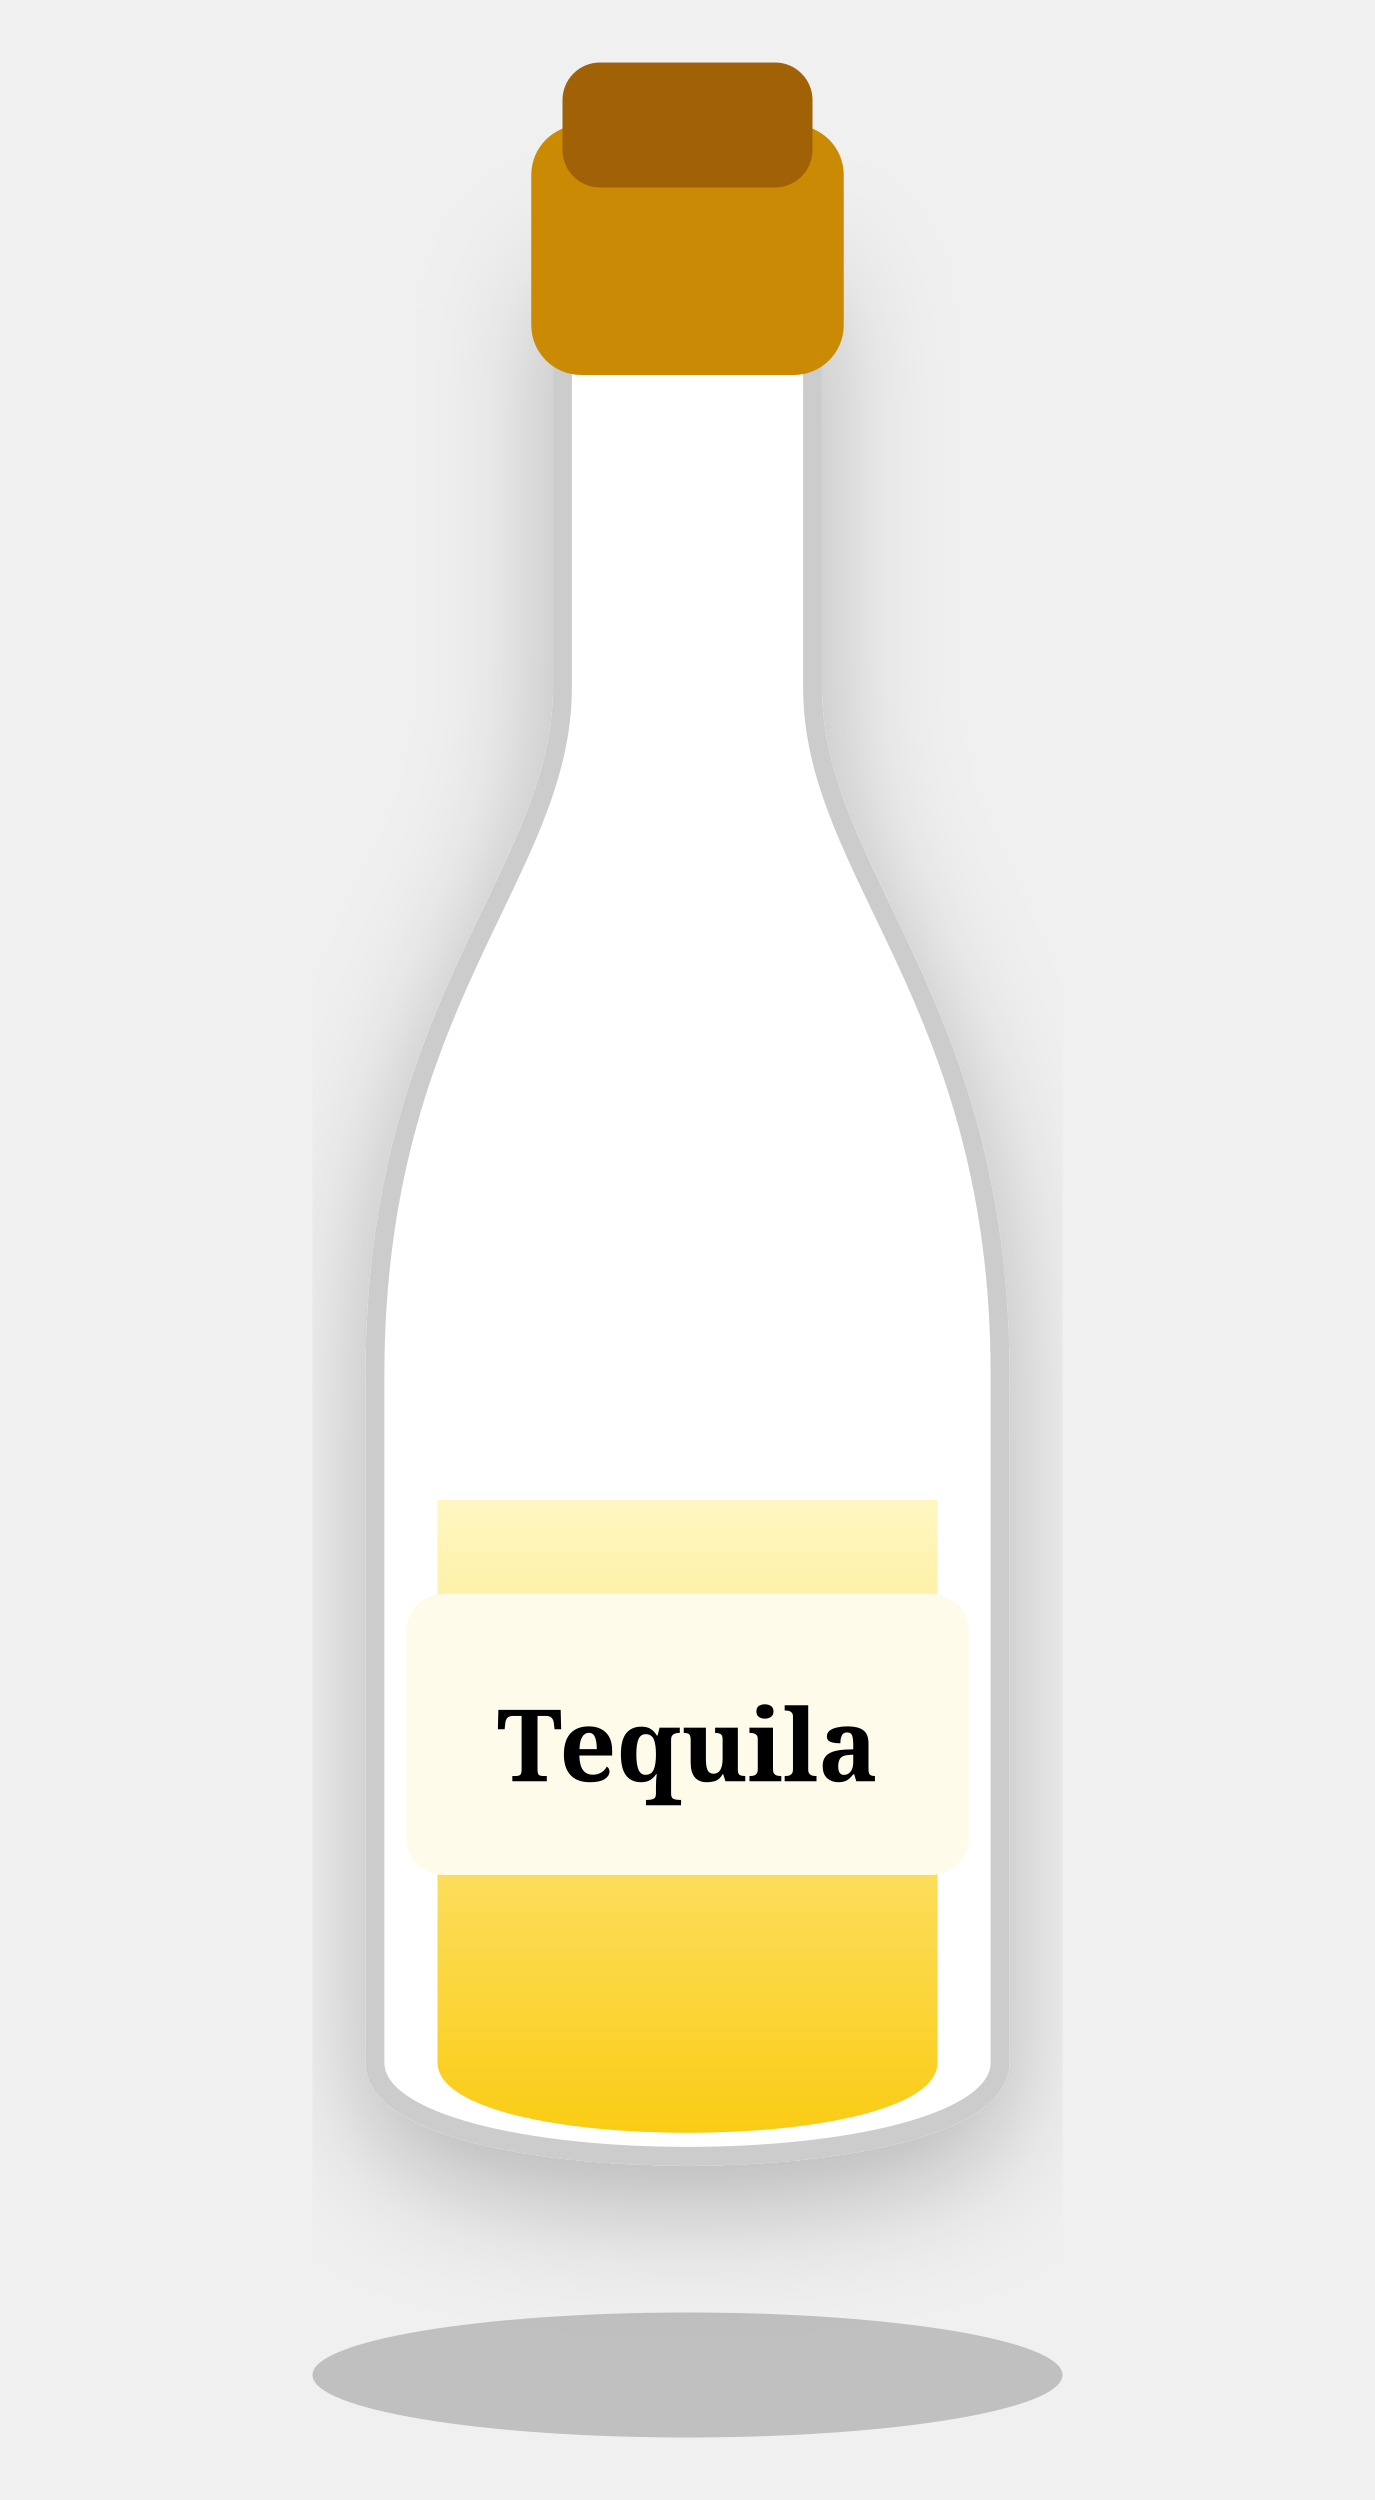
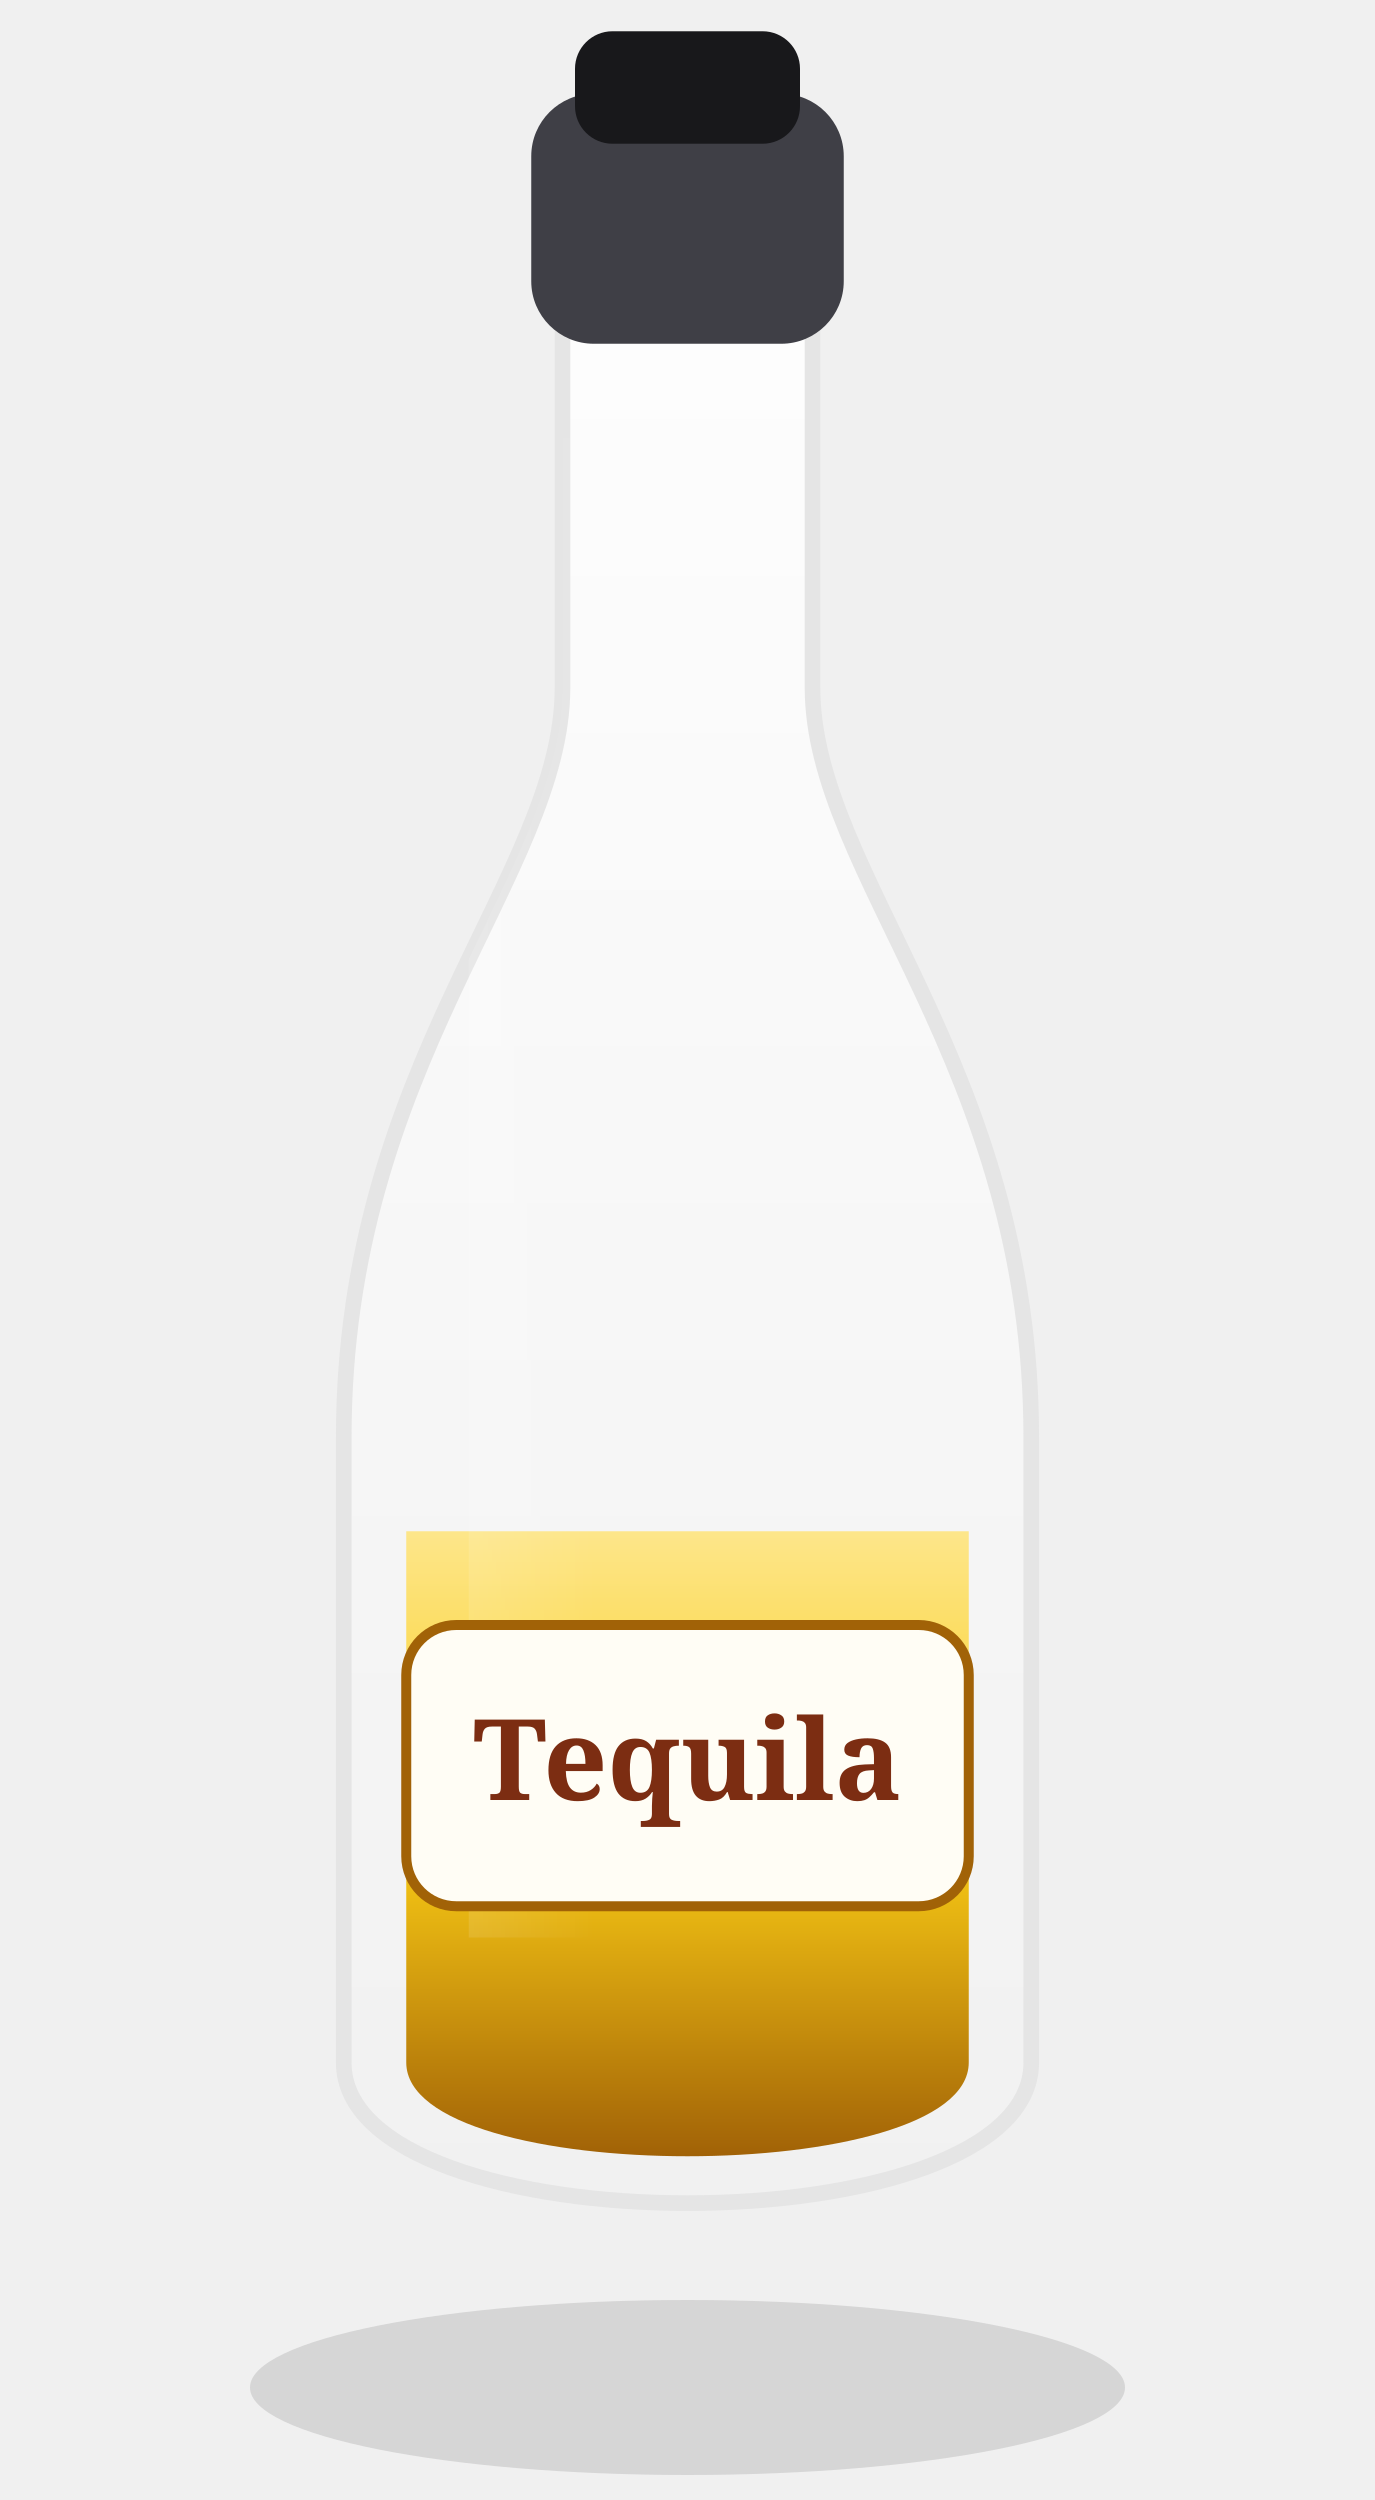
<svg xmlns="http://www.w3.org/2000/svg" width="220" height="400" viewBox="0 0 220 400">
  <defs>
-     <linearGradient id="liquidTequila" x1="0" y1="0" x2="0" y2="1">
-       <stop offset="0%" stop-color="#fff7c2" />
-       <stop offset="100%" stop-color="#facc15" />
+     <linearGradient id="glass-tequila" x1="0" y1="0" x2="0" y2="1">
+       <stop offset="0%" stop-color="#ffffff" stop-opacity="0.9" />
+       <stop offset="100%" stop-color="#ffffff" stop-opacity="0.08" />
    </linearGradient>
-     <filter id="shadow">
-       <feDropShadow dx="0" dy="6" stdDeviation="10" flood-opacity="0.25" />
-     </filter>
+     <linearGradient id="liquid-tequila" x1="0" y1="0" x2="0" y2="1">
+       <stop offset="0%" stop-color="#fde68a" />
+       <stop offset="50%" stop-color="#facc15" />
+       <stop offset="100%" stop-color="#a16207" />
+     </linearGradient>
+     <linearGradient id="highlight-tequila" x1="0" y1="0" x2="1" y2="0">
+       <stop offset="0%" stop-color="#ffffff" stop-opacity="0.45" />
+       <stop offset="100%" stop-color="#ffffff" stop-opacity="0" />
+     </linearGradient>
+     <clipPath id="clip-tequila">
+       <path d="M90 40 L130 40 L130 110 C130 140 165 170 165 230 L165 330 C165 360 55 360 55 330 L55 230 C55 170 90 140 90 110 Z" />
+     </clipPath>
  </defs>
-   <ellipse cx="110" cy="380" rx="60" ry="10" opacity="0.2" />
-   <path d="M90 40 L130 40 L130 110 C130 140 160 160 160 220 L160 330 C160 350 60 350 60 330 L60 220 C60 160 90 140 90 110 Z" fill="#ffffff" stroke="#ccc" stroke-width="3" filter="url(#shadow)" />
-   <path d="M70 240 L150 240 L150 330 C150 345 70 345 70 330 Z" fill="url(#liquidTequila)" />
-   <rect x="85" y="20" width="50" height="40" rx="8" fill="#ca8a04" />
-   <rect x="90" y="10" width="40" height="20" rx="6" fill="#a16207" />
-   <rect x="65" y="255" width="90" height="45" rx="6" fill="#fffbeb" />
-   <text x="110" y="285" text-anchor="middle" font-size="16" font-family="Georgia" font-weight="bold">Tequila</text>
+   <ellipse cx="110" cy="382" rx="70" ry="14" fill="#000" opacity="0.11" />
+   <path d="M90 40 L130 40 L130 110 C130 140 165 170 165 230 L165 330 C165 360 55 360 55 330 L55 230 C55 170 90 140 90 110 Z" fill="url(#glass-tequila)" stroke="#e5e5e5" stroke-width="2.5" />
+   <path d="M65 245 L155 245 L155 330 C155 350 65 350 65 330 Z" fill="url(#liquid-tequila)" />
+   <g clip-path="url(#clip-tequila)">
+     <rect x="75" y="70" width="20" height="240" fill="url(#highlight-tequila)" opacity="0.25" />
+   </g>
+   <rect x="85" y="15" width="50" height="40" rx="10" fill="#3f3f46" />
+   <rect x="92" y="5" width="36" height="18" rx="6" fill="#18181b" />
+   <rect x="65" y="260" width="90" height="45" rx="8" fill="#fffdf5" stroke="#a16207" stroke-width="1.6" />
+   <text x="110" y="288" text-anchor="middle" font-family="Georgia, serif" font-size="18" fill="#7c2d12" font-weight="bold">
+     Tequila
+   </text>
</svg>
